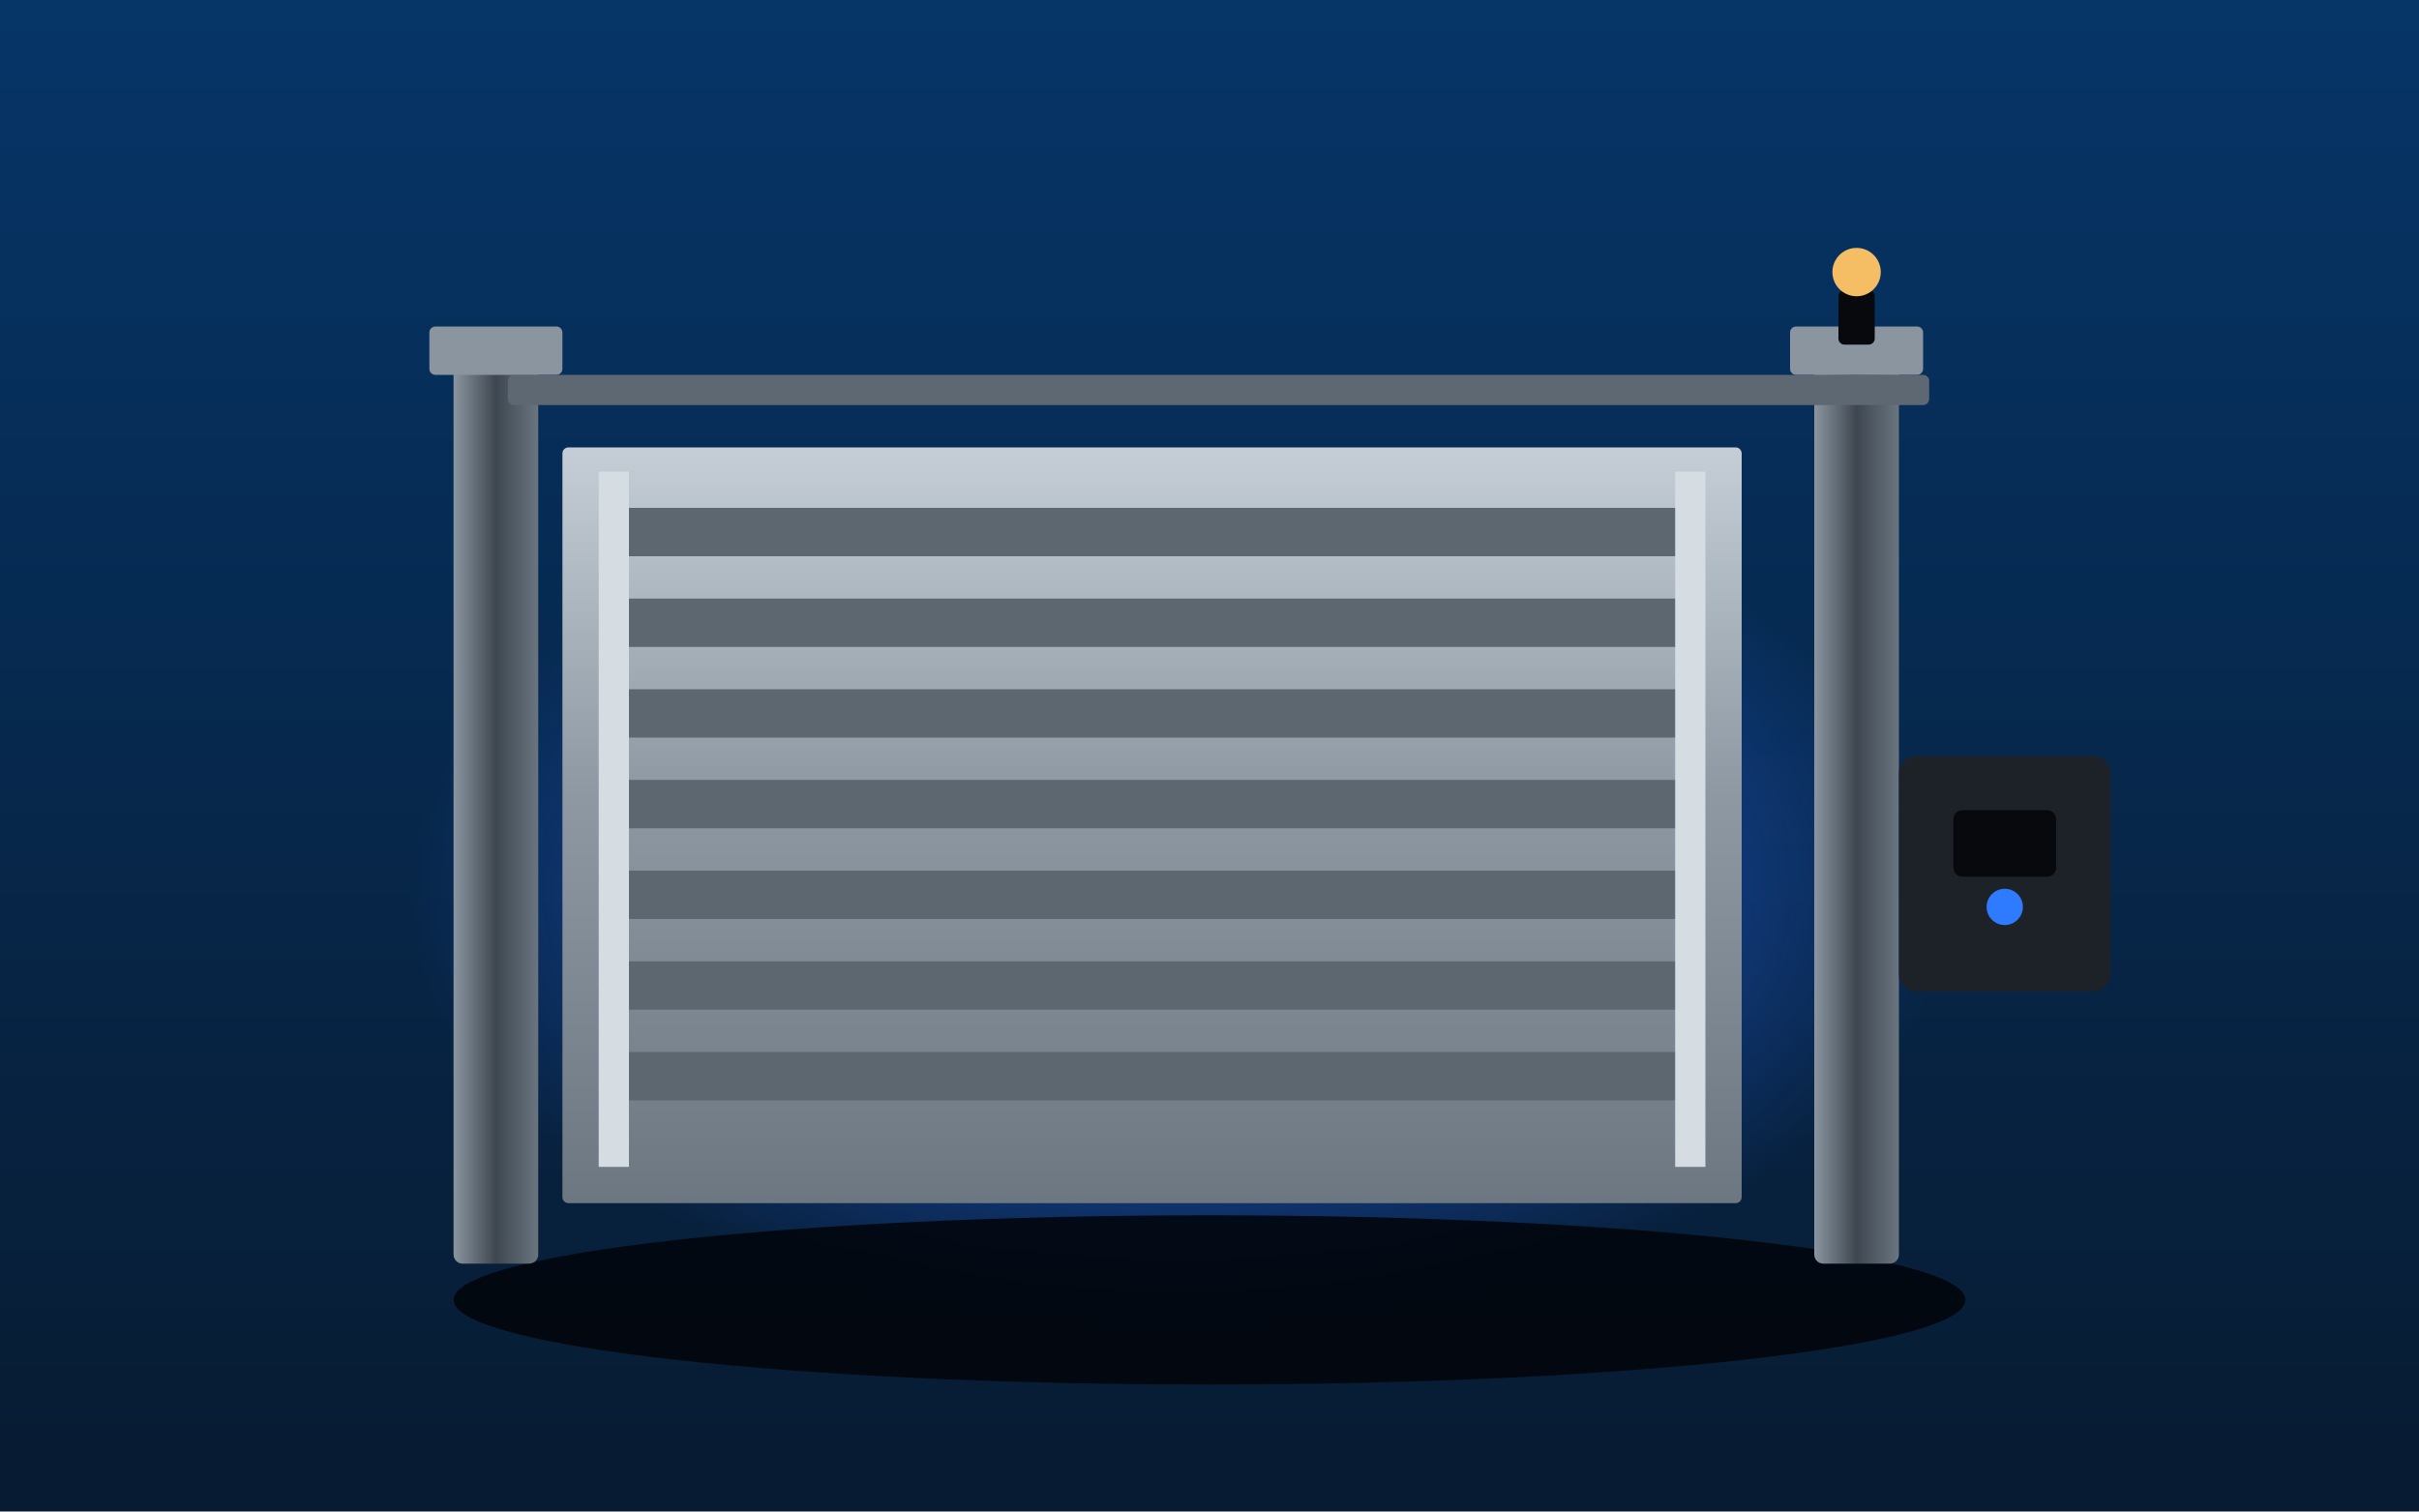
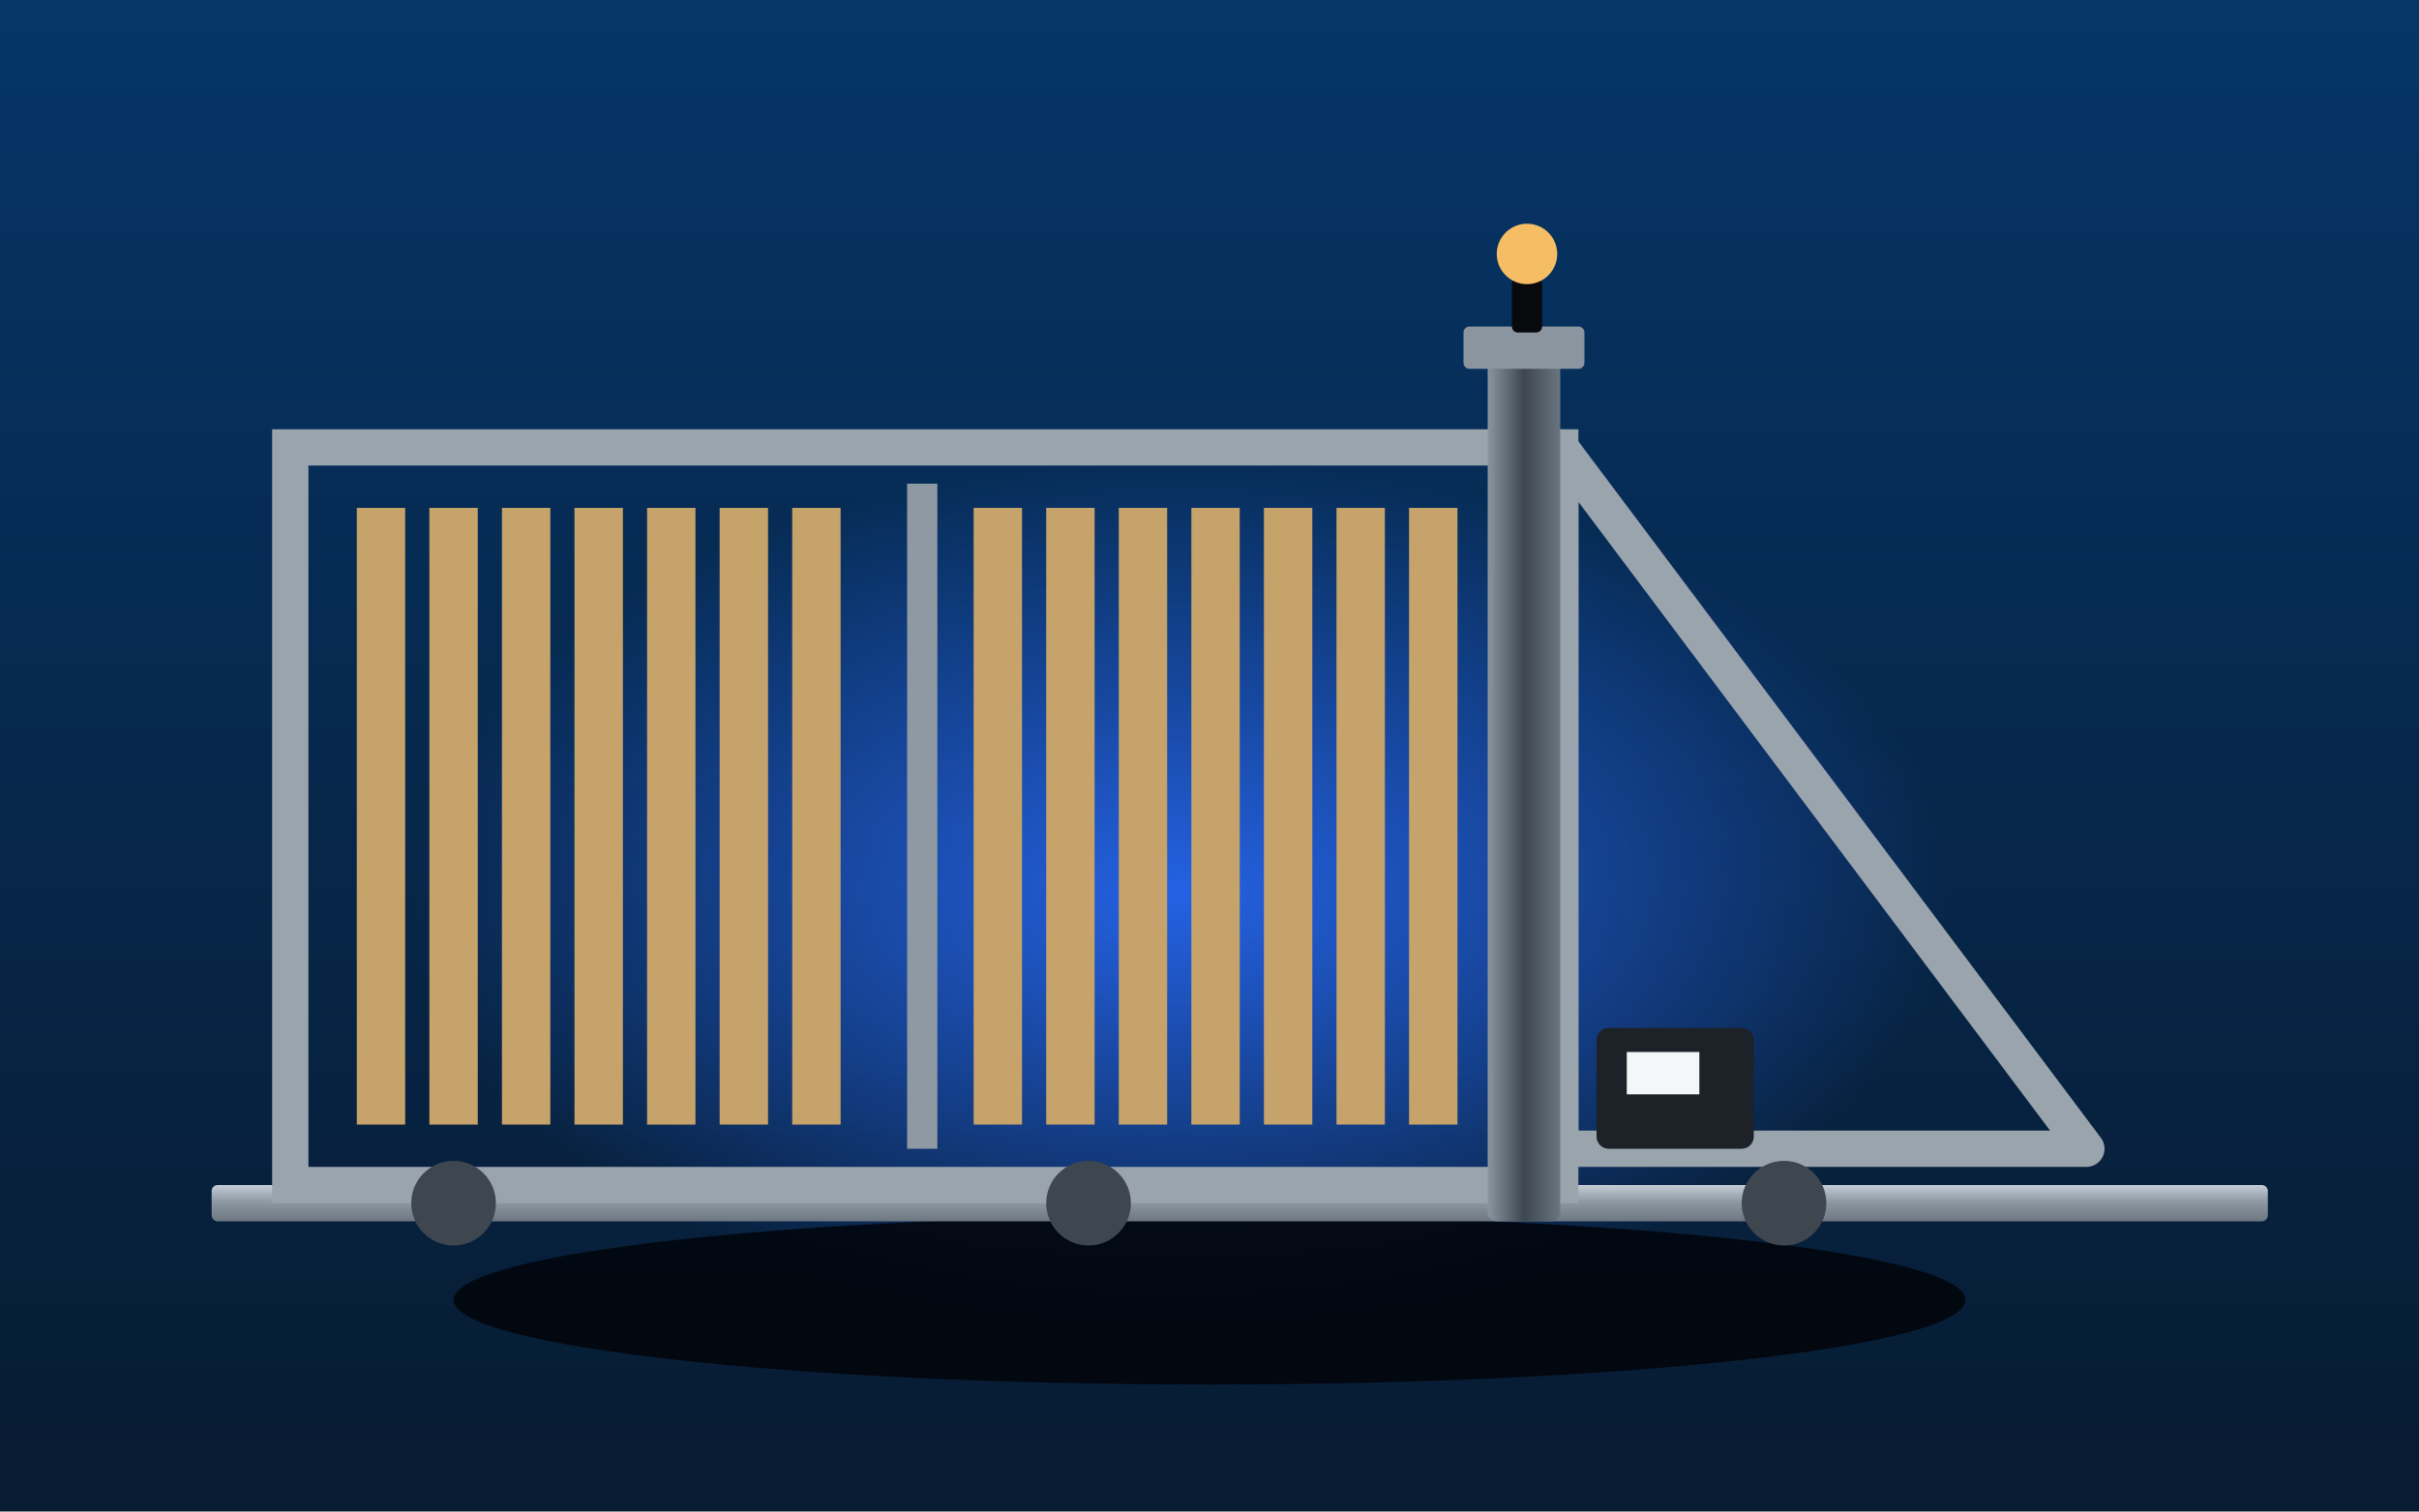
- <svg xmlns="http://www.w3.org/2000/svg" viewBox="0 0 800 500" role="img" aria-label="Sliding gate illustration">
+ <svg xmlns="http://www.w3.org/2000/svg" viewBox="0 0 800 500" role="img" aria-label="Cantilever sliding gate">
  <defs>
    <linearGradient id="sky" x1="0" y1="0" x2="0" y2="1">
      <stop offset="0" stop-color="#063568" />
      <stop offset="1" stop-color="#071b31" />
    </linearGradient>
    <radialGradient id="glow" cx="50%" cy="55%" r="45%">
      <stop offset="0" stop-color="#2a6cff" stop-opacity="0.85" />
      <stop offset="1" stop-color="#2a6cff" stop-opacity="0" />
    </radialGradient>
    <linearGradient id="steel" x1="0" y1="0" x2="0" y2="1">
      <stop offset="0" stop-color="#c5ced6" />
      <stop offset="0.45" stop-color="#8e99a3" />
      <stop offset="1" stop-color="#6d7781" />
    </linearGradient>
    <linearGradient id="post" x1="0" y1="0" x2="1" y2="0">
      <stop offset="0" stop-color="#8a95a0" />
      <stop offset="0.5" stop-color="#3e4750" />
      <stop offset="1" stop-color="#6a7580" />
    </linearGradient>
  </defs>
  <rect width="800" height="500" fill="url(#sky)" />
  <ellipse cx="390" cy="280" rx="280" ry="160" fill="url(#glow)" />
  <ellipse cx="400" cy="430" rx="250" ry="28" fill="#010409" opacity="0.85" />
-   <rect x="150" y="118" width="28" height="300" rx="3" fill="url(#post)" />
-   <rect x="600" y="118" width="28" height="300" rx="3" fill="url(#post)" />
-   <rect x="142" y="108" width="44" height="16" rx="2" fill="#8a95a0" />
-   <rect x="592" y="108" width="44" height="16" rx="2" fill="#8a95a0" />
-   <rect x="168" y="124" width="470" height="10" rx="2" fill="#5d6873" />
+   <rect x="70" y="392" width="680" height="12" rx="2" fill="url(#steel)" />
  <g>
-     <rect x="186" y="148" width="390" height="250" rx="2" fill="url(#steel)" />
-     <g fill="#5c6770">
-       <rect x="204" y="168" width="354" height="16" />
-       <rect x="204" y="198" width="354" height="16" />
-       <rect x="204" y="228" width="354" height="16" />
-       <rect x="204" y="258" width="354" height="16" />
-       <rect x="204" y="288" width="354" height="16" />
-       <rect x="204" y="318" width="354" height="16" />
-       <rect x="204" y="348" width="354" height="16" />
+     <rect x="96" y="148" width="420" height="244" fill="none" stroke="#9aa4ad" stroke-width="12" />
+     <rect x="300" y="160" width="10" height="220" fill="#8e99a3" />
+     <g fill="#c6a36a">
+       <rect x="118" y="168" width="16" height="204" />
+       <rect x="142" y="168" width="16" height="204" />
+       <rect x="166" y="168" width="16" height="204" />
+       <rect x="190" y="168" width="16" height="204" />
+       <rect x="214" y="168" width="16" height="204" />
+       <rect x="238" y="168" width="16" height="204" />
+       <rect x="262" y="168" width="16" height="204" />
+       <rect x="322" y="168" width="16" height="204" />
+       <rect x="346" y="168" width="16" height="204" />
+       <rect x="370" y="168" width="16" height="204" />
+       <rect x="394" y="168" width="16" height="204" />
+       <rect x="418" y="168" width="16" height="204" />
+       <rect x="442" y="168" width="16" height="204" />
+       <rect x="466" y="168" width="16" height="204" />
    </g>
-     <rect x="198" y="156" width="10" height="230" fill="#d5dde3" />
-     <rect x="554" y="156" width="10" height="230" fill="#d5dde3" />
+     <polygon points="516,148 690,380 516,380" fill="none" stroke="#9aa4ad" stroke-width="12" stroke-linejoin="round" />
+     <circle cx="150" cy="398" r="14" fill="#3e4750" />
+     <circle cx="360" cy="398" r="14" fill="#3e4750" />
+     <circle cx="590" cy="398" r="14" fill="#3e4750" />
  </g>
-   <rect x="628" y="250" width="70" height="78" rx="6" fill="#1d2228" />
-   <rect x="646" y="268" width="34" height="22" rx="3" fill="#07090c" />
-   <circle cx="663" cy="300" r="6" fill="#2f7bff" />
-   <rect x="608" y="96" width="12" height="18" rx="2" fill="#07090c" />
-   <circle cx="614" cy="90" r="8" fill="#f5bd64" />
+   <rect x="492" y="118" width="24" height="286" rx="3" fill="url(#post)" />
+   <rect x="484" y="108" width="40" height="14" rx="2" fill="#8a95a0" />
+   <rect x="500" y="92" width="10" height="18" rx="2" fill="#07090c" />
+   <circle cx="505" cy="84" r="10" fill="#f5bd64" />
+   <rect x="528" y="340" width="52" height="40" rx="4" fill="#1d2228" />
+   <rect x="538" y="348" width="24" height="14" fill="#f4f7f8" />
</svg>
